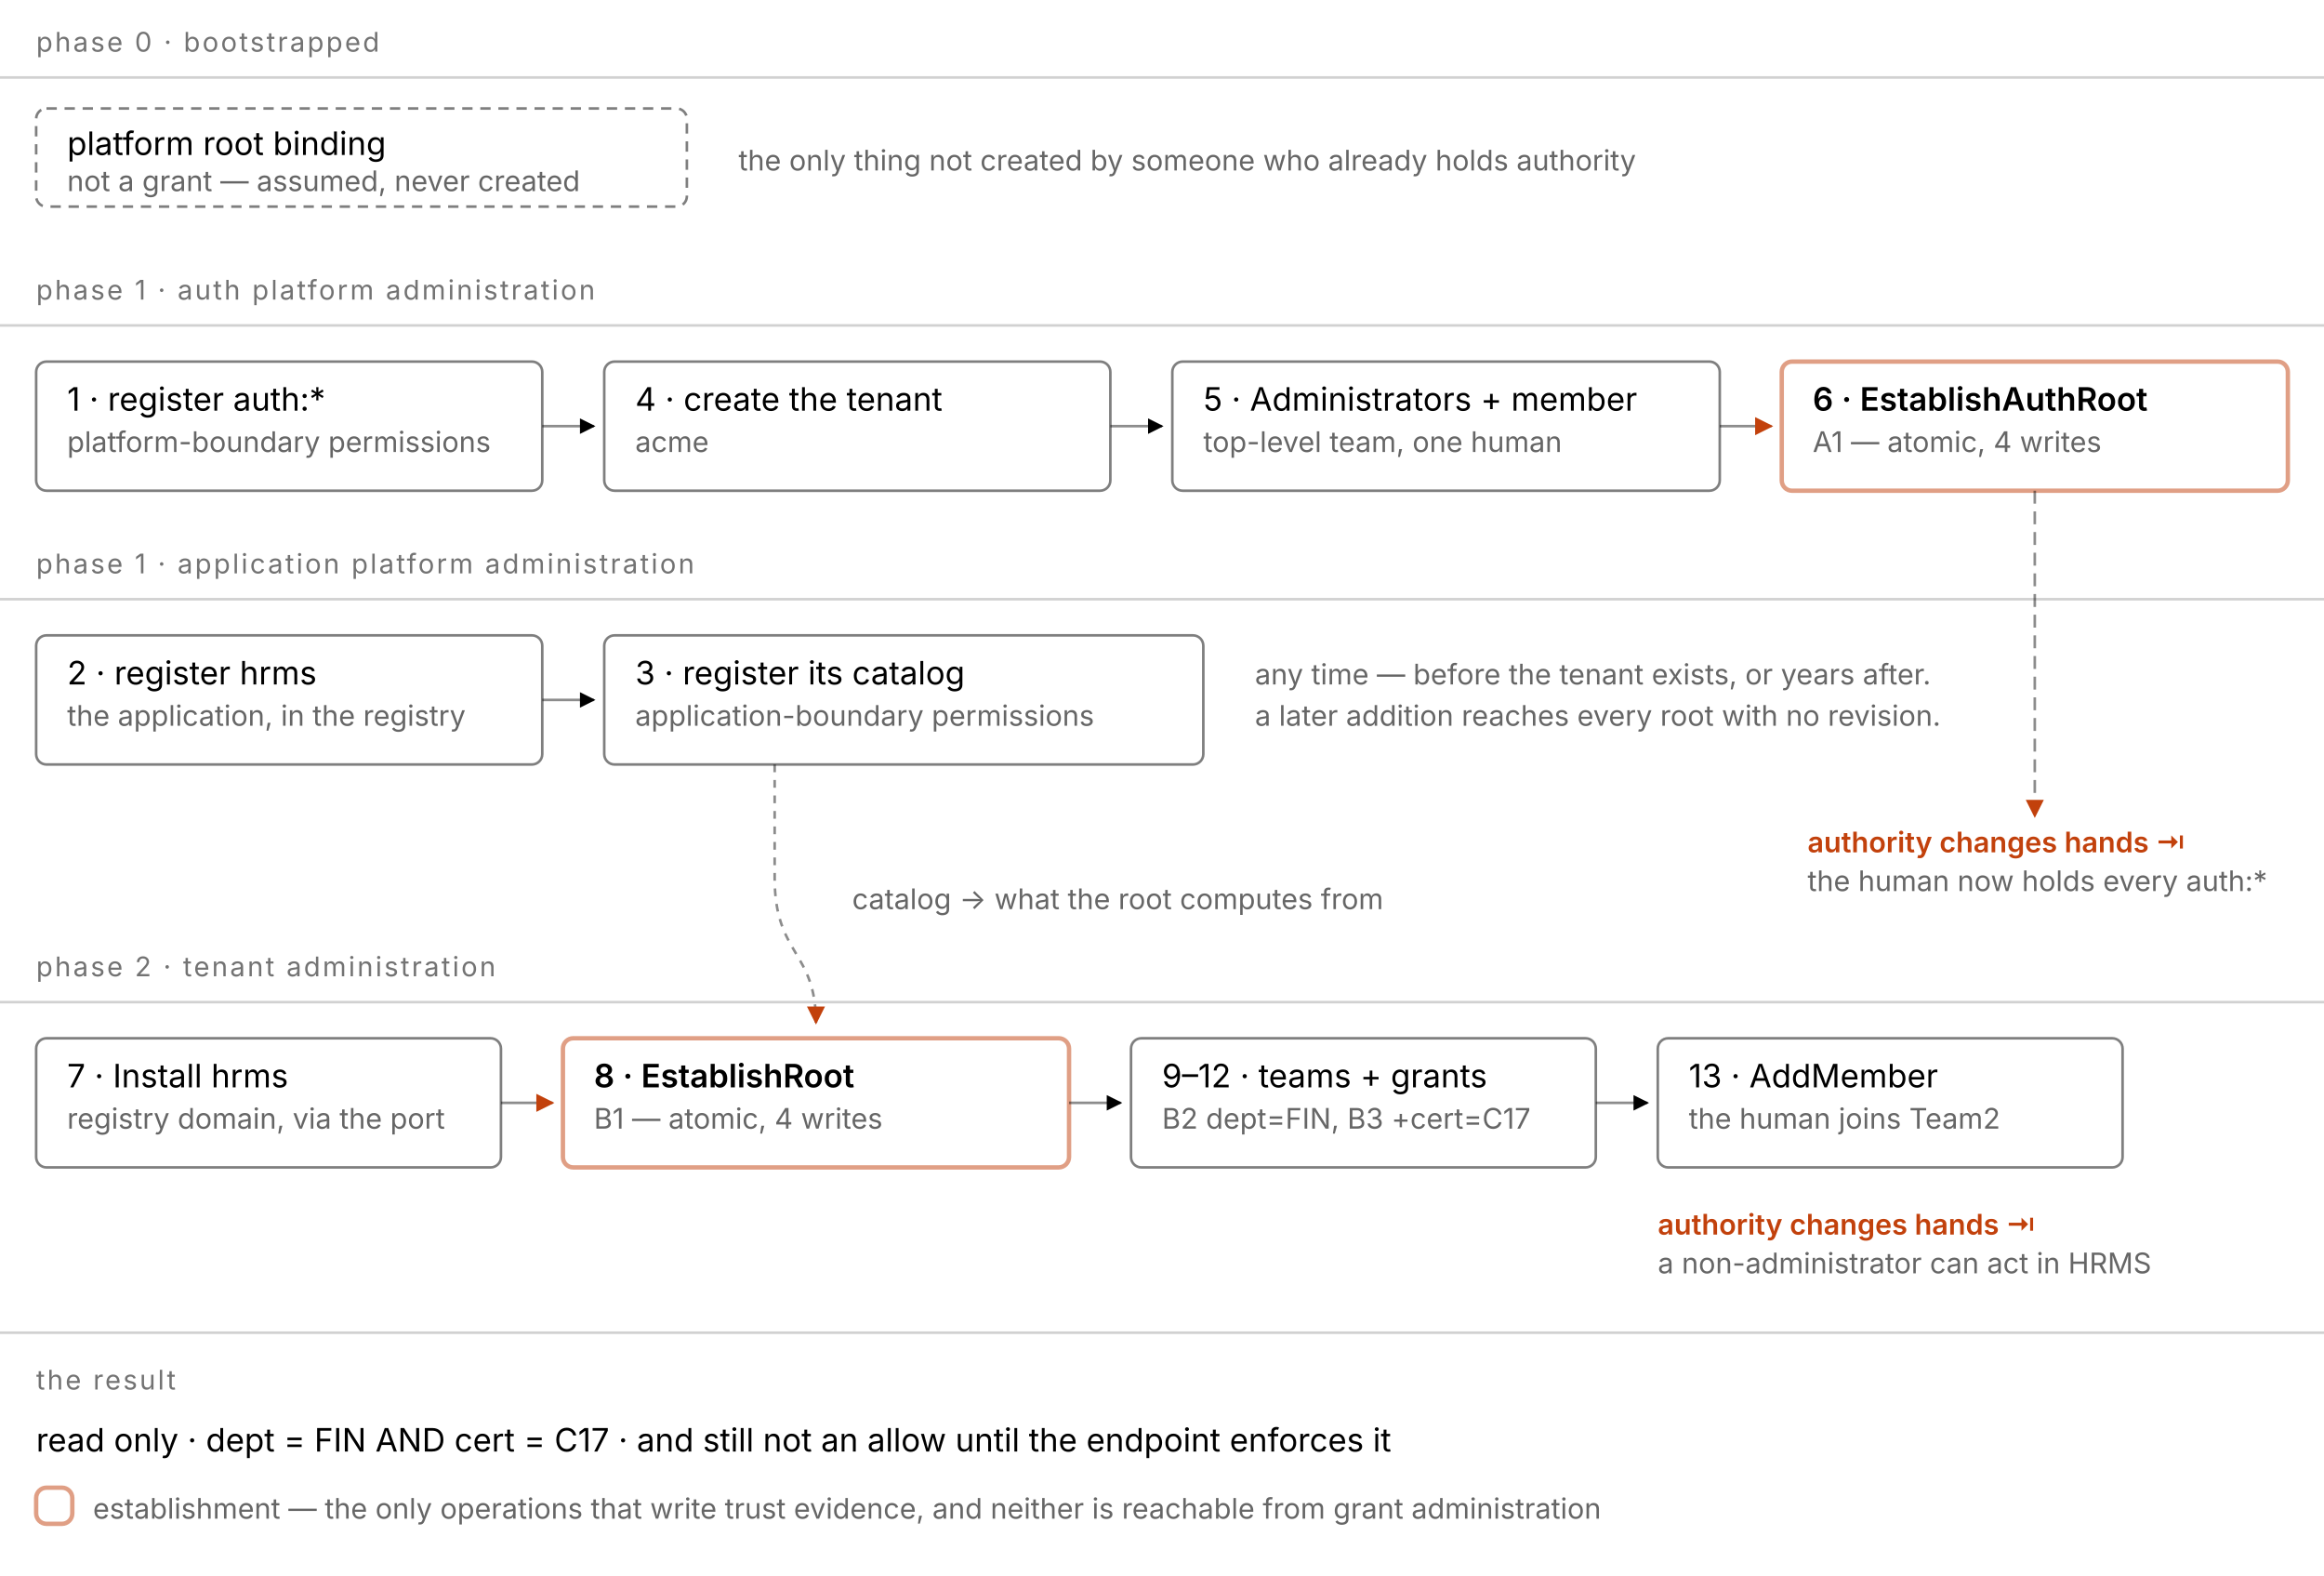
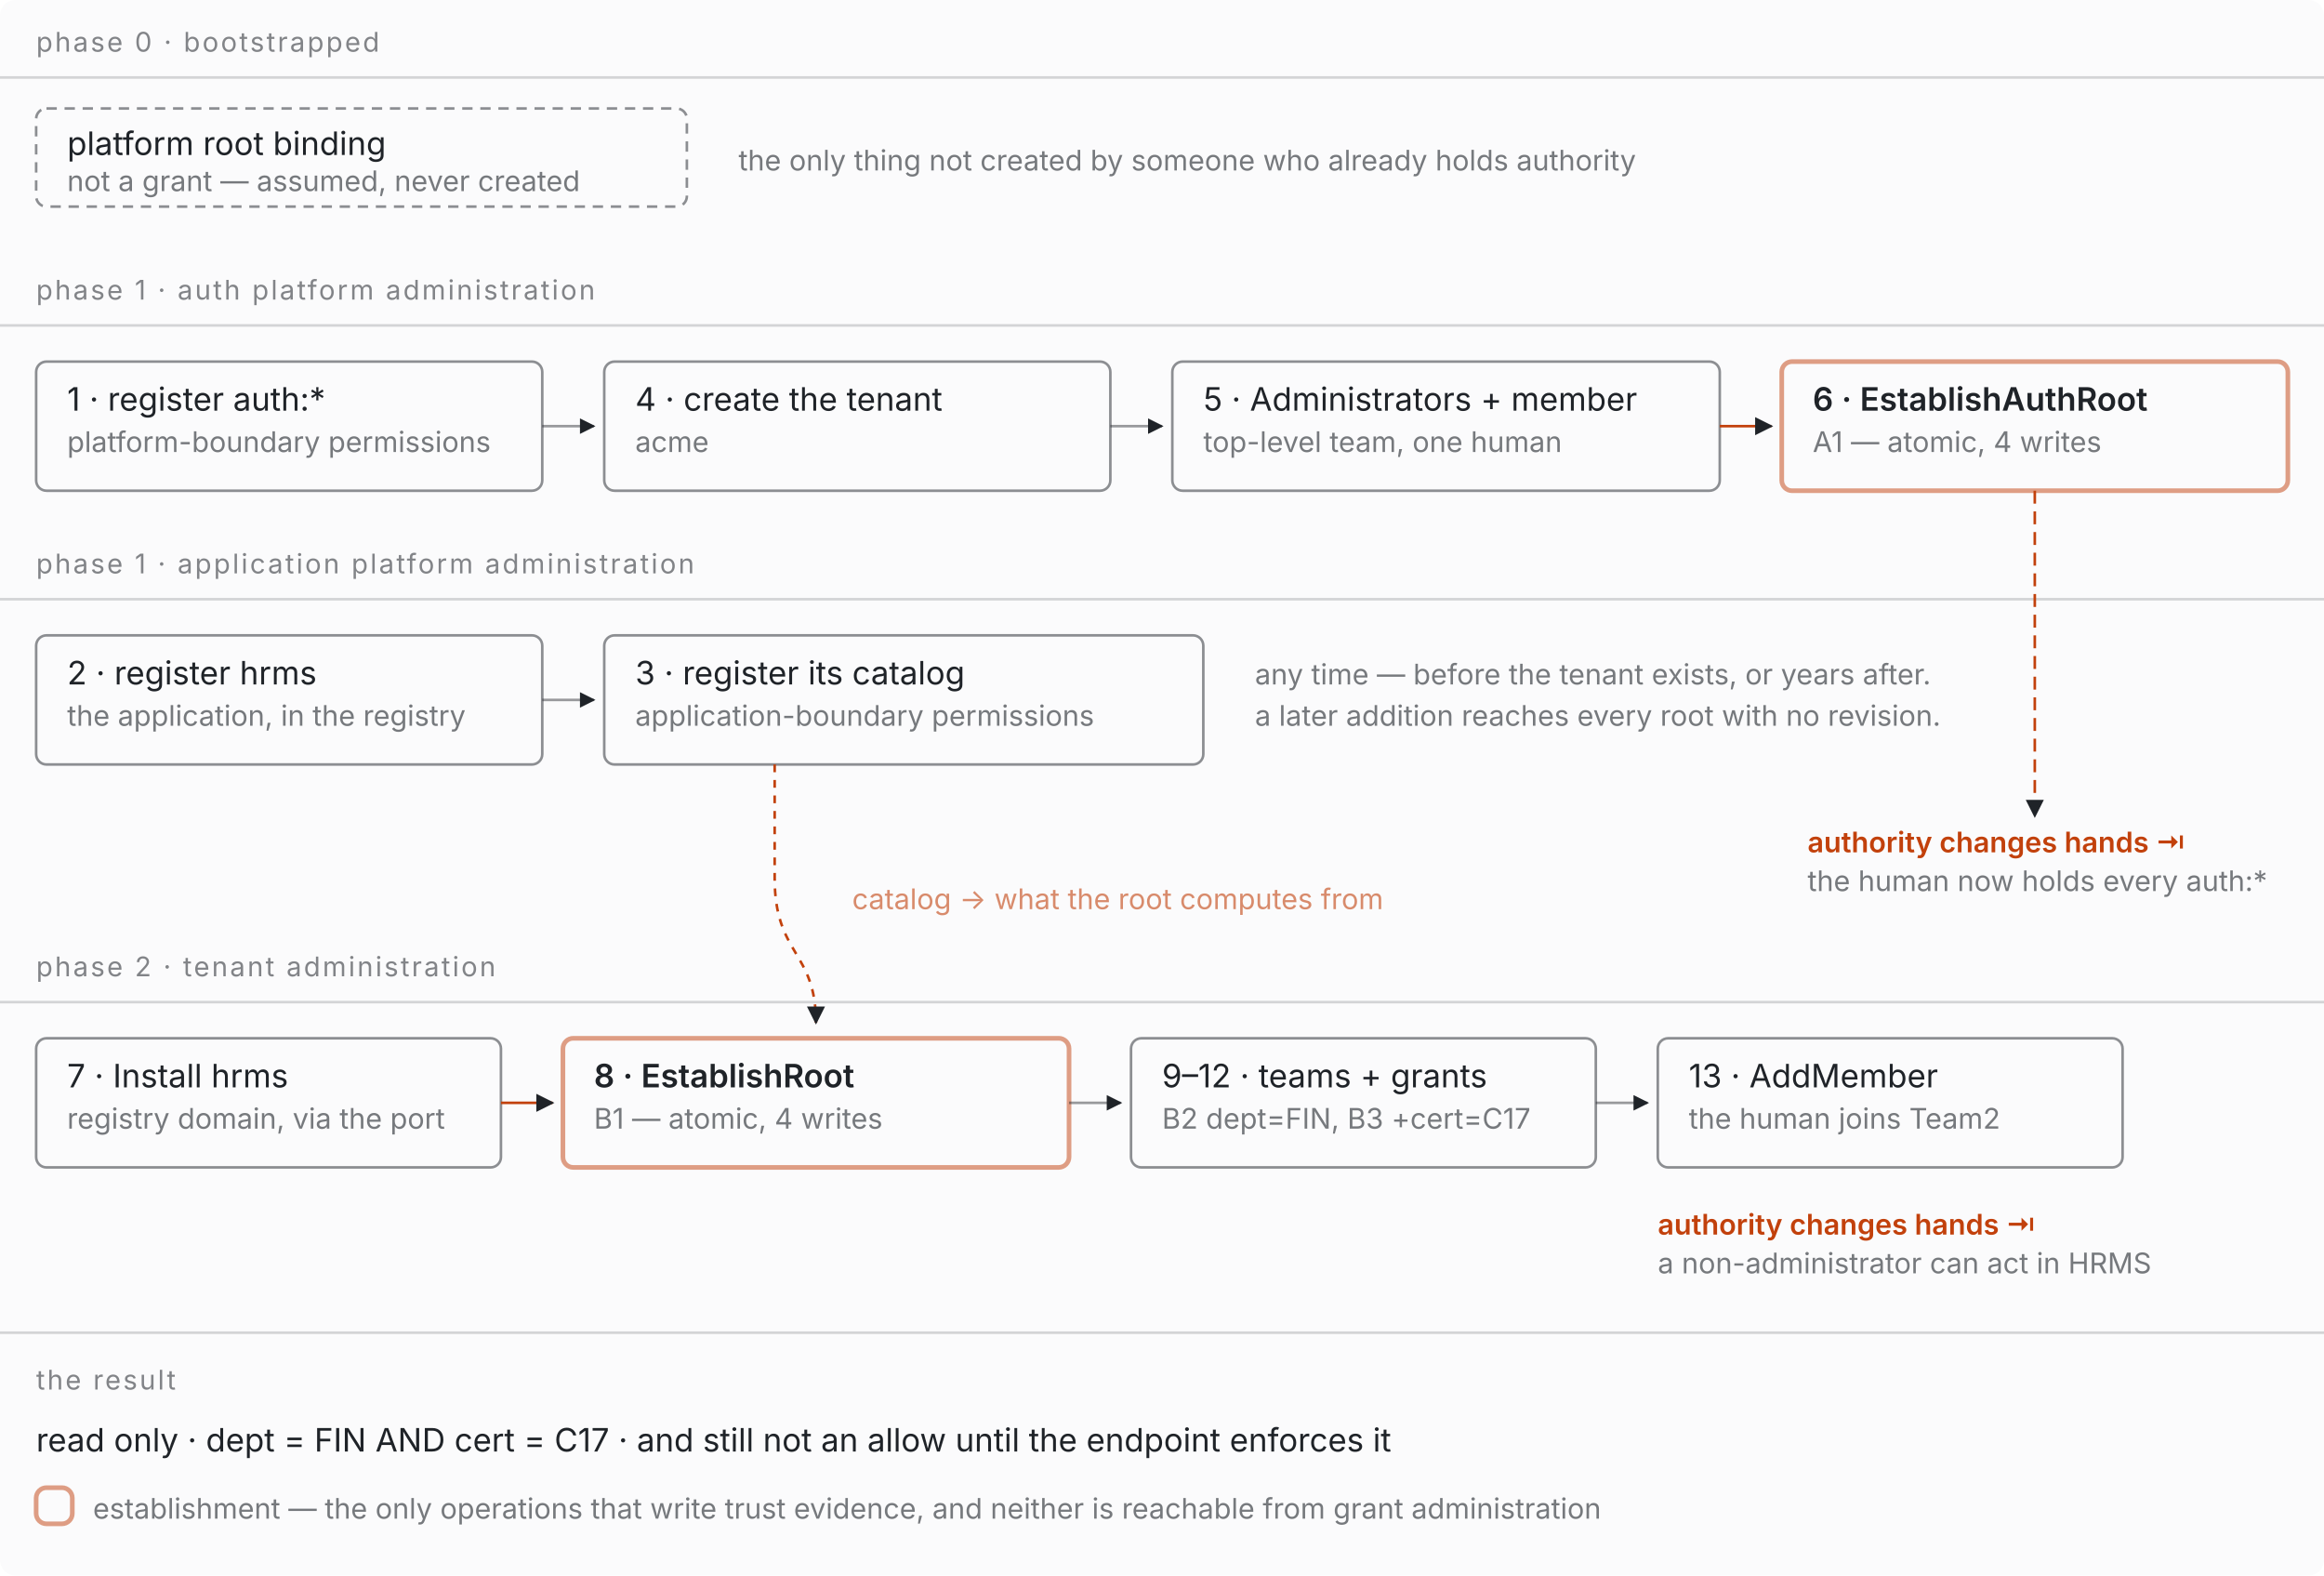
<svg xmlns="http://www.w3.org/2000/svg" viewBox="0 0 900 610" width="900" height="610" font-family="ui-sans-serif, system-ui, -apple-system, Segoe UI, sans-serif" font-size="12.5" role="img" aria-label="Control flow from bootstrapped platform root binding through platform administration establishing the tenant Auth root, to tenant administration installing an application, establishing its root and narrowing authority down to a human">
  <defs>
    <marker id="a" viewBox="0 0 10 10" refX="9" refY="5" markerWidth="6" markerHeight="6" orient="auto-start-reverse">
      <path d="M0 0 10 5 0 10z" fill="currentColor" />
    </marker>
    <marker id="ah" viewBox="0 0 10 10" refX="9" refY="5" markerWidth="7" markerHeight="7" orient="auto-start-reverse">
-       <path d="M0 0 10 5 0 10z" fill="#c2410c" />
+       <path d="M0 0 10 5 0 10z" fill="currentColor" />
    </marker>
  </defs>
  <style>
 .lane{fill:none;stroke:currentColor;stroke-opacity:.18}
 .lbl{font-size:10.5px;letter-spacing:.08em;text-transform:uppercase;fill:currentColor;fill-opacity:.55}
 .box{fill:none;stroke:currentColor;stroke-opacity:.5;rx:4}
-  .est{stroke:#c2410c;stroke-width:1.7}
+  .est{stroke:currentColor;stroke-width:1.8;color:#c2410c}
 .t{fill:currentColor}
 .m{fill:currentColor;fill-opacity:.6;font-size:11px}
-  .hand{fill:#c2410c;font-size:11px;font-weight:600}
+  .hand{fill:currentColor;font-size:11px;font-weight:600;color:#c2410c}
 .ln{stroke:currentColor;stroke-opacity:.45;fill:none}
+  .ln.accent{stroke-opacity:1}
+  svg{color:#1f2328}
+  .ground{fill:#fbfbfc}
+  .accent{color:#c2410c}
+  @media (prefers-color-scheme: dark){
+    svg{color:#d6dce4}
+    .ground{fill:#12151a}
+    .accent,.est,.hand{color:#ff9e6b}
+  }
</style>
+   <rect class="ground" x="0" y="0" width="900" height="610" rx="6" />
  <text class="lbl" x="14" y="20">phase 0 · bootstrapped</text>
  <line class="lane" x1="0" y1="30" x2="900" y2="30" />
  <rect class="box" x="14" y="42" width="252" height="38" rx="4" stroke-dasharray="4 3" />
  <text class="t" x="26" y="60">platform root binding</text>
  <text class="m" x="26" y="74">not a grant — assumed, never created</text>
  <text class="m" x="286" y="66">the only thing not created by someone who already holds authority</text>
  <text class="lbl" x="14" y="116">phase 1 · auth platform administration</text>
  <line class="lane" x1="0" y1="126" x2="900" y2="126" />
  <rect class="box" x="14" y="140" width="196" height="50" />
  <text class="t" x="26" y="159">1 · register auth:*</text>
  <text class="m" x="26" y="175">platform-boundary permissions</text>
  <rect class="box" x="234" y="140" width="196" height="50" />
  <text class="t" x="246" y="159">4 · create the tenant</text>
  <text class="m" x="246" y="175">acme</text>
  <rect class="box" x="454" y="140" width="212" height="50" />
  <text class="t" x="466" y="159">5 · Administrators + member</text>
  <text class="m" x="466" y="175">top-level team, one human</text>
  <rect class="box est" x="690" y="140" width="196" height="50" />
  <text class="t" x="702" y="159" font-weight="600">6 · EstablishAuthRoot</text>
  <text class="m" x="702" y="175">A1 — atomic, 4 writes</text>
  <line class="ln" x1="210" y1="165" x2="230" y2="165" marker-end="url(#a)" />
  <line class="ln" x1="430" y1="165" x2="450" y2="165" marker-end="url(#a)" />
-   <line class="ln" x1="666" y1="165" x2="686" y2="165" marker-end="url(#ah)" stroke="#c2410c" />
+   <line class="ln accent" x1="666" y1="165" x2="686" y2="165" marker-end="url(#ah)" stroke="currentColor" />
  <text class="lbl" x="14" y="222">phase 1 · application platform administration</text>
  <line class="lane" x1="0" y1="232" x2="900" y2="232" />
  <rect class="box" x="14" y="246" width="196" height="50" />
  <text class="t" x="26" y="265">2 · register hrms</text>
  <text class="m" x="26" y="281">the application, in the registry</text>
  <rect class="box" x="234" y="246" width="232" height="50" />
  <text class="t" x="246" y="265">3 · register its catalog</text>
  <text class="m" x="246" y="281">application-boundary permissions</text>
  <line class="ln" x1="210" y1="271" x2="230" y2="271" marker-end="url(#a)" />
  <text class="m" x="486" y="265">any time — before the tenant exists, or years after.</text>
  <text class="m" x="486" y="281">a later addition reaches every root with no revision.</text>
-   <path class="ln" d="M788 190 788 316" stroke="#c2410c" stroke-dasharray="5 3" marker-end="url(#ah)" />
+   <path class="ln accent" d="M788 190 788 316" stroke="currentColor" stroke-dasharray="5 3" marker-end="url(#ah)" />
  <text class="hand" x="700" y="330">authority changes hands ⇥</text>
  <text class="m" x="700" y="345">the human now holds every auth:*</text>
  <text class="lbl" x="14" y="378">phase 2 · tenant administration</text>
  <line class="lane" x1="0" y1="388" x2="900" y2="388" />
  <rect class="box" x="14" y="402" width="180" height="50" />
  <text class="t" x="26" y="421">7 · Install hrms</text>
  <text class="m" x="26" y="437">registry domain, via the port</text>
  <rect class="box est" x="218" y="402" width="196" height="50" />
  <text class="t" x="230" y="421" font-weight="600">8 · EstablishRoot</text>
  <text class="m" x="230" y="437">B1 — atomic, 4 writes</text>
  <rect class="box" x="438" y="402" width="180" height="50" />
  <text class="t" x="450" y="421">9–12 · teams + grants</text>
  <text class="m" x="450" y="437">B2 dept=FIN, B3 +cert=C17</text>
  <rect class="box" x="642" y="402" width="180" height="50" />
  <text class="t" x="654" y="421">13 · AddMember</text>
  <text class="m" x="654" y="437">the human joins Team2</text>
-   <line class="ln" x1="194" y1="427" x2="214" y2="427" marker-end="url(#ah)" stroke="#c2410c" />
+   <line class="ln accent" x1="194" y1="427" x2="214" y2="427" marker-end="url(#ah)" stroke="currentColor" />
  <line class="ln" x1="414" y1="427" x2="434" y2="427" marker-end="url(#a)" />
  <line class="ln" x1="618" y1="427" x2="638" y2="427" marker-end="url(#a)" />
-   <path class="ln" d="M300 296 300 340 C300 370 316 368 316 396" stroke-dasharray="3 3" marker-end="url(#ah)" stroke="#c2410c" />
-   <text class="m" x="330" y="352" fill="#c2410c">catalog → what the root computes from</text>
+   <path class="ln accent" d="M300 296 300 340 C300 370 316 368 316 396" stroke-dasharray="3 3" marker-end="url(#ah)" stroke="currentColor" />
+   <text class="m accent" x="330" y="352" fill-opacity=".85">catalog → what the root computes from</text>
  <text class="hand" x="642" y="478">authority changes hands ⇥</text>
  <text class="m" x="642" y="493">a non-administrator can act in HRMS</text>
  <line class="lane" x1="0" y1="516" x2="900" y2="516" />
  <text class="lbl" x="14" y="538">the result</text>
  <text class="t" x="14" y="562">read only · dept = FIN AND cert = C17 · and still not an allow until the endpoint enforces it</text>
  <rect class="box est" x="14" y="576" width="14" height="14" />
  <text class="m" x="36" y="588">establishment — the only operations that write trust evidence, and neither is reachable from grant administration</text>
</svg>
